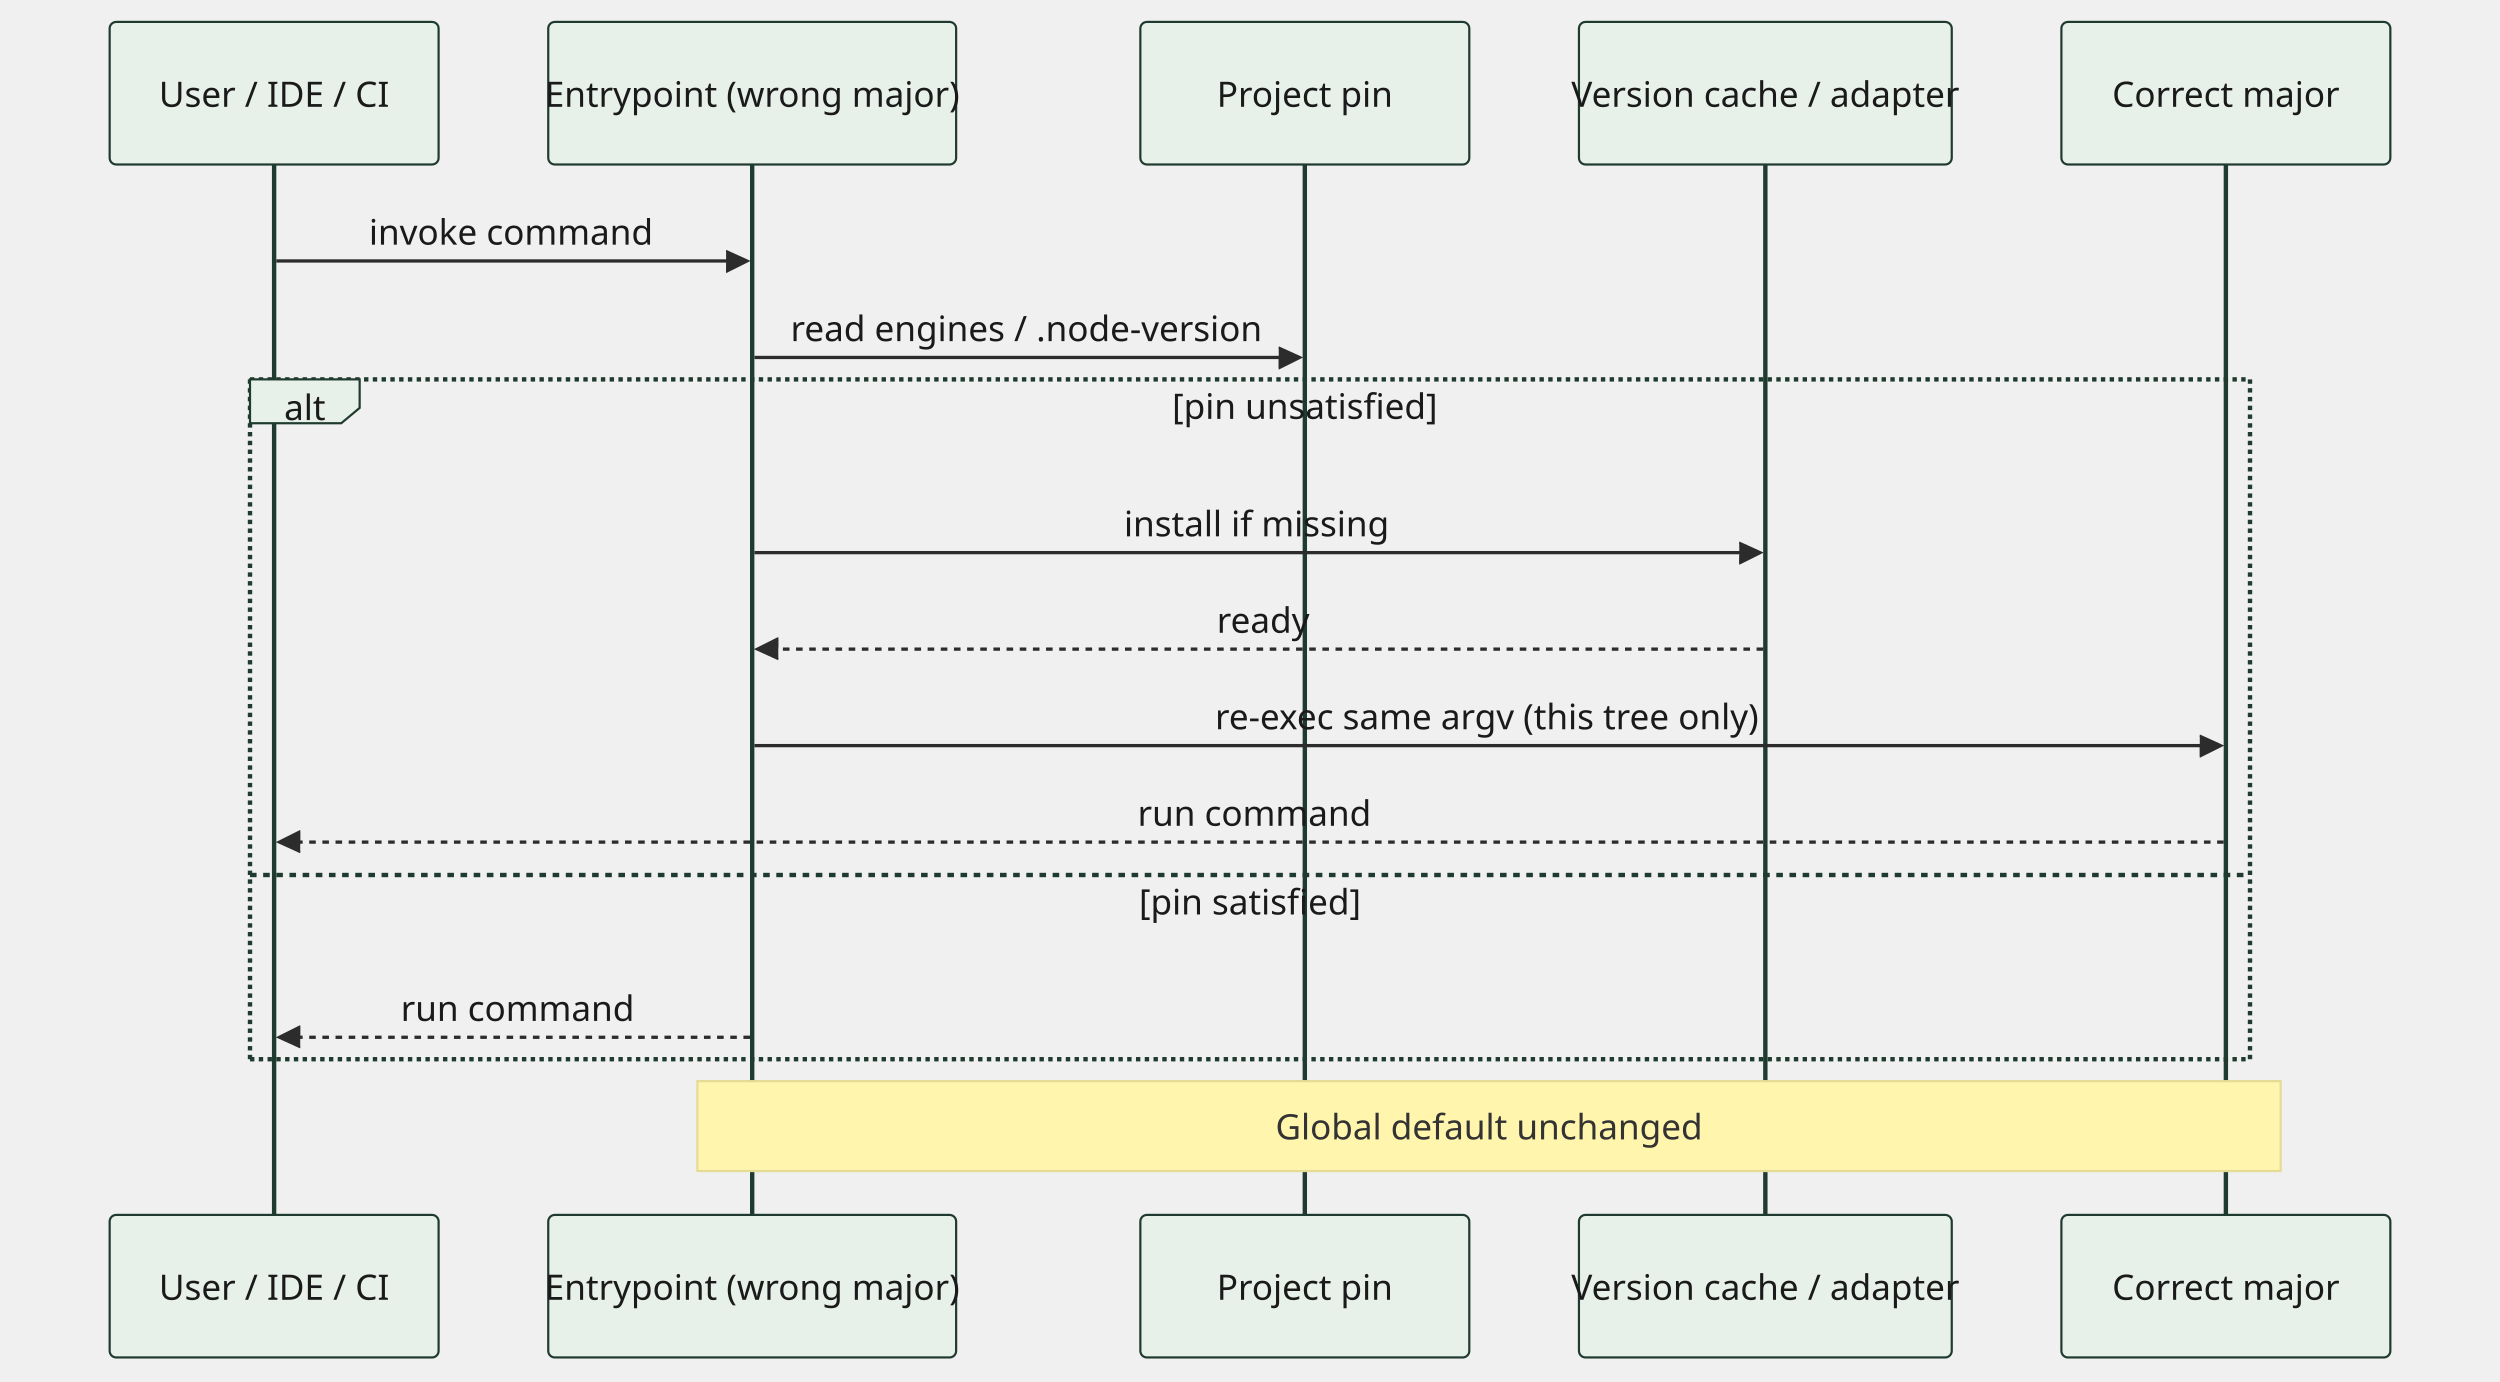
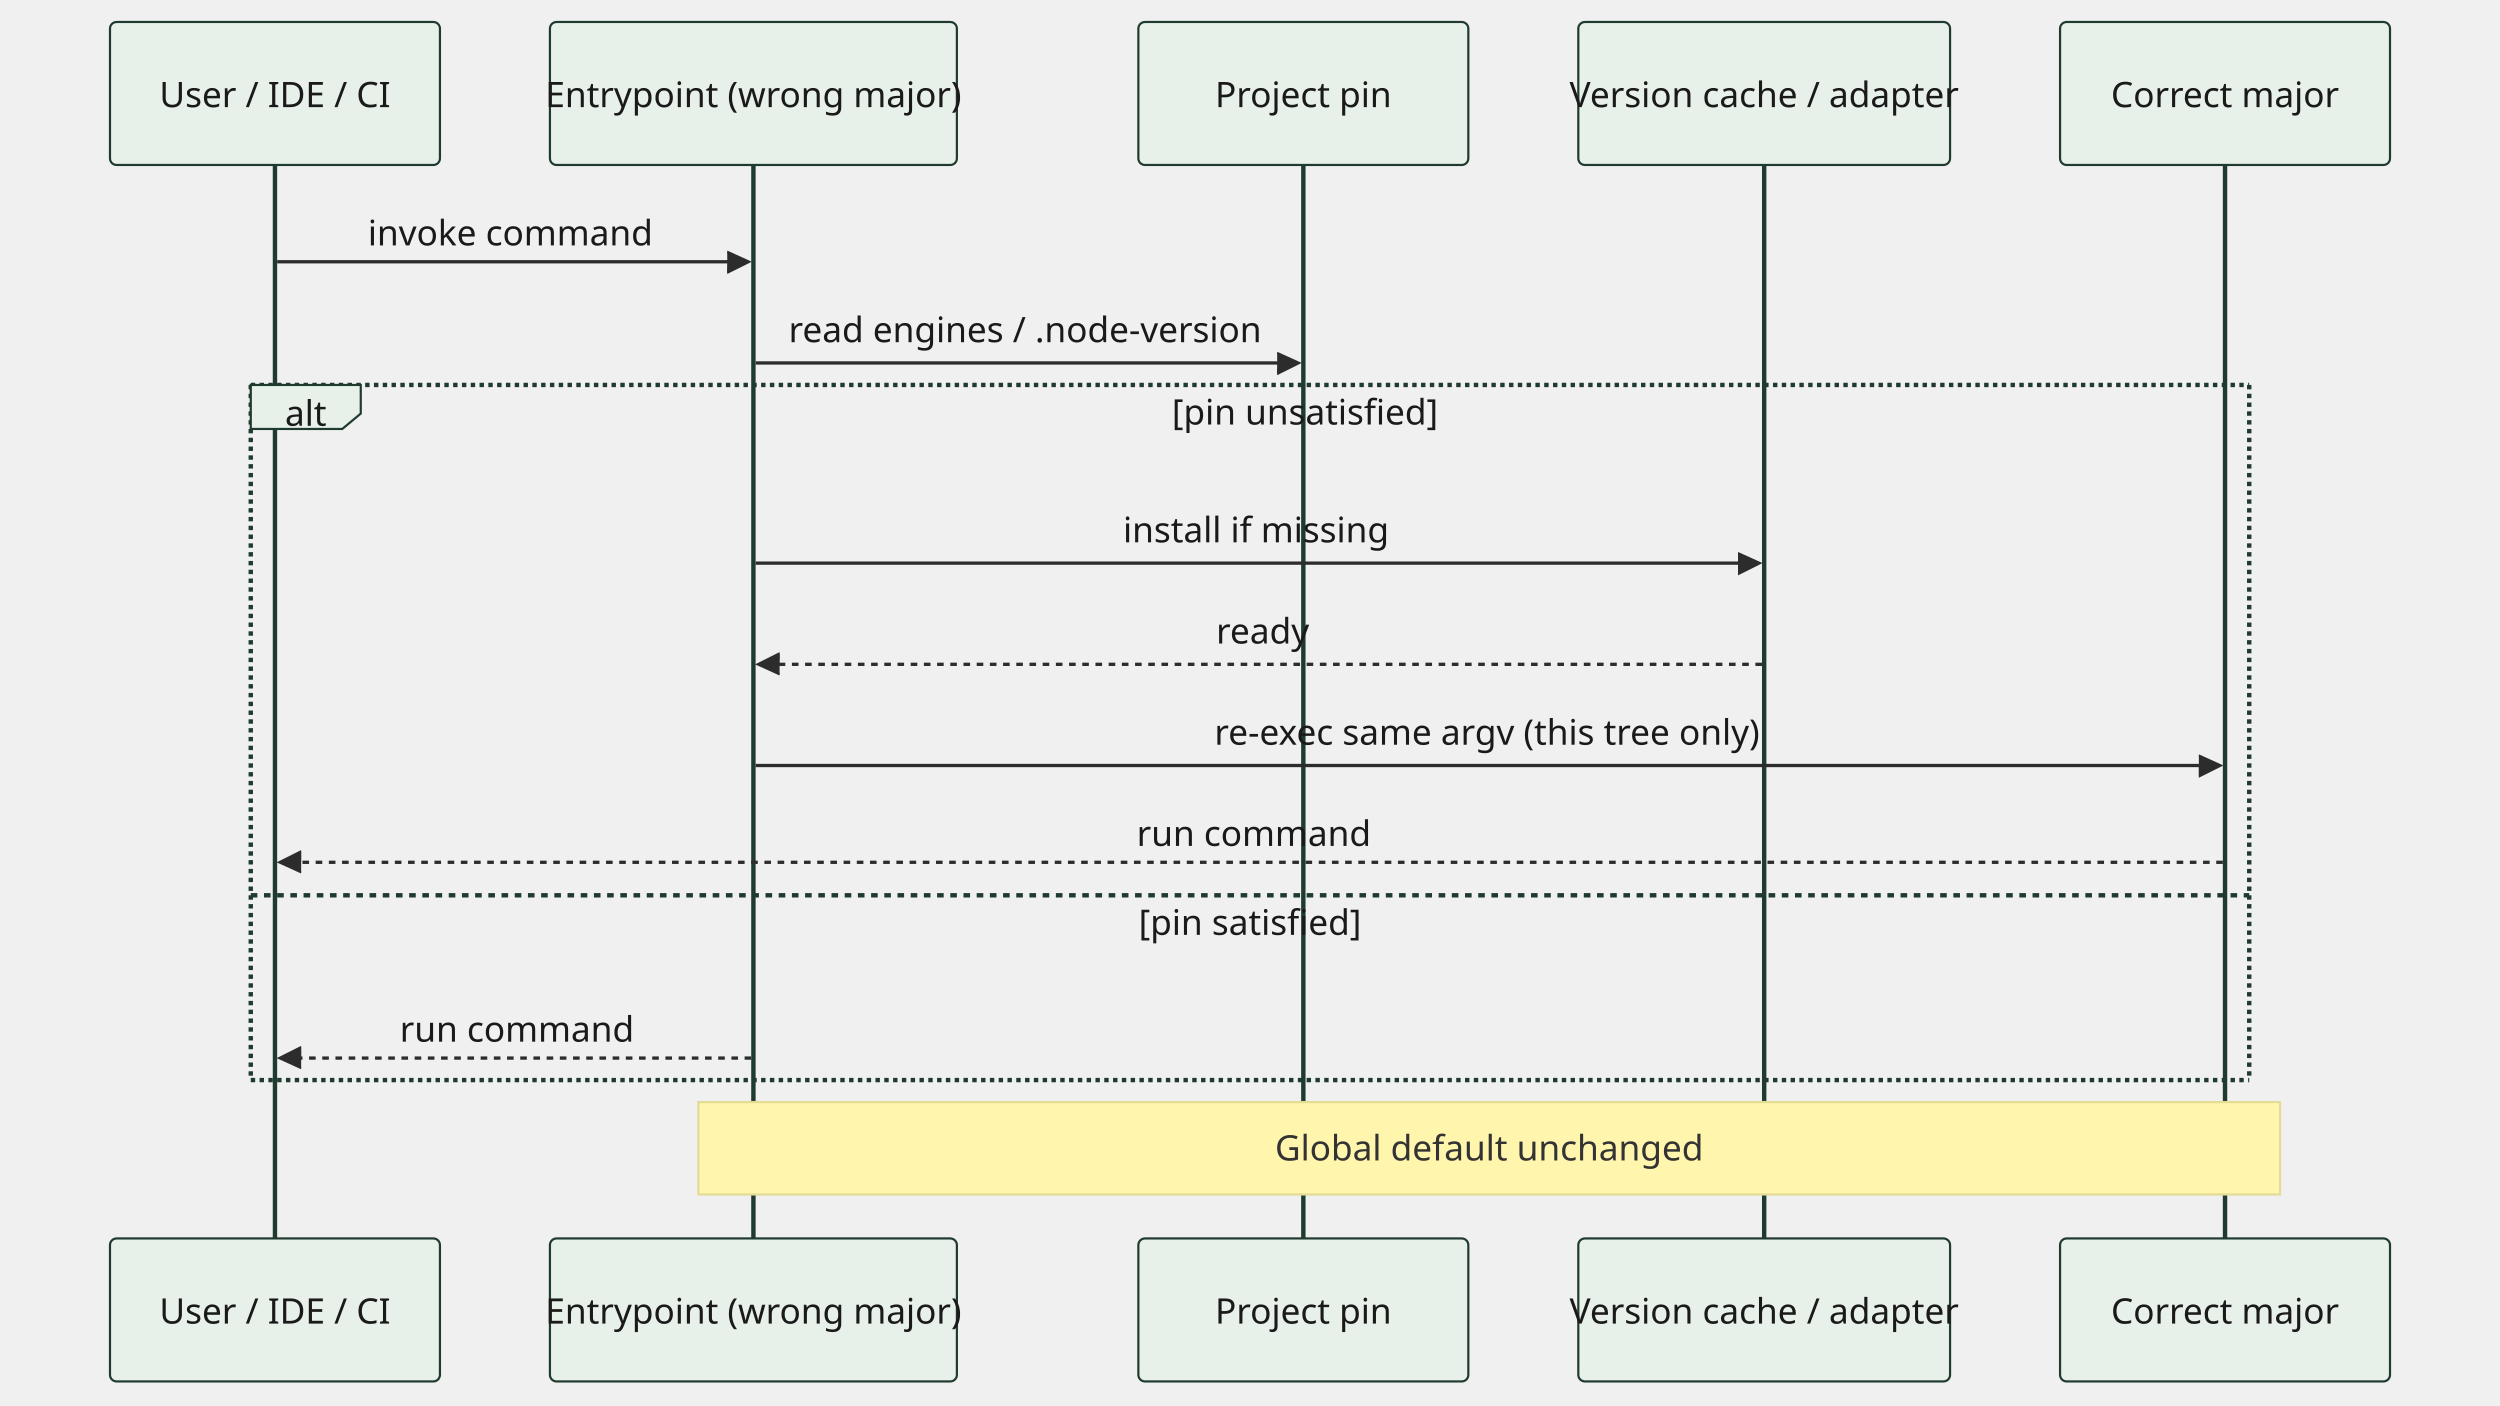
- <svg xmlns="http://www.w3.org/2000/svg" id="my-svg" width="100%" style="max-width: 1140px; background-color: transparent;" viewBox="-50 -10 1140 630" role="img" preserveAspectRatio="xMidYMid meet" aria-labelledby="honest-entrypoint-dispatch-title honest-entrypoint-dispatch-desc">
+ <svg xmlns="http://www.w3.org/2000/svg" id="my-svg" width="100%" style="max-width: 1136.5px; background-color: transparent;" viewBox="-50 -10 1136.5 639" role="img" preserveAspectRatio="xMidYMid meet" aria-labelledby="honest-entrypoint-dispatch-title honest-entrypoint-dispatch-desc">
  <g>
-     <rect x="890" y="544" fill="#eaeaea" stroke="#666" width="150" height="65" name="R" rx="3" ry="3" class="actor actor-bottom" />
-     <text x="965" y="576.5" dominant-baseline="central" alignment-baseline="central" class="actor actor-box" style="text-anchor: middle; font-size: 16px; font-weight: 400;">
-       <tspan x="965" dy="0">Correct major</tspan>
+     <rect x="886.5" y="553" fill="#eaeaea" stroke="#666" width="150" height="65" name="R" rx="3" ry="3" class="actor actor-bottom" />
+     <text x="961.5" y="585.5" dominant-baseline="central" alignment-baseline="central" class="actor actor-box" style="text-anchor: middle; font-size: 16px; font-weight: 400;">
+       <tspan x="961.5" dy="0">Correct major</tspan>
    </text>
  </g>
  <g>
-     <rect x="670" y="544" fill="#eaeaea" stroke="#666" width="170" height="65" name="C" rx="3" ry="3" class="actor actor-bottom" />
-     <text x="755" y="576.5" dominant-baseline="central" alignment-baseline="central" class="actor actor-box" style="text-anchor: middle; font-size: 16px; font-weight: 400;">
-       <tspan x="755" dy="0">Version cache / adapter</tspan>
+     <rect x="667.5" y="553" fill="#eaeaea" stroke="#666" width="169" height="65" name="C" rx="3" ry="3" class="actor actor-bottom" />
+     <text x="752" y="585.5" dominant-baseline="central" alignment-baseline="central" class="actor actor-box" style="text-anchor: middle; font-size: 16px; font-weight: 400;">
+       <tspan x="752" dy="0">Version cache / adapter</tspan>
    </text>
  </g>
  <g>
-     <rect x="470" y="544" fill="#eaeaea" stroke="#666" width="150" height="65" name="P" rx="3" ry="3" class="actor actor-bottom" />
-     <text x="545" y="576.5" dominant-baseline="central" alignment-baseline="central" class="actor actor-box" style="text-anchor: middle; font-size: 16px; font-weight: 400;">
-       <tspan x="545" dy="0">Project pin</tspan>
+     <rect x="467.5" y="553" fill="#eaeaea" stroke="#666" width="150" height="65" name="P" rx="3" ry="3" class="actor actor-bottom" />
+     <text x="542.5" y="585.5" dominant-baseline="central" alignment-baseline="central" class="actor actor-box" style="text-anchor: middle; font-size: 16px; font-weight: 400;">
+       <tspan x="542.5" dy="0">Project pin</tspan>
    </text>
  </g>
  <g>
-     <rect x="200" y="544" fill="#eaeaea" stroke="#666" width="186" height="65" name="E" rx="3" ry="3" class="actor actor-bottom" />
-     <text x="293" y="576.5" dominant-baseline="central" alignment-baseline="central" class="actor actor-box" style="text-anchor: middle; font-size: 16px; font-weight: 400;">
-       <tspan x="293" dy="0">Entrypoint (wrong major)</tspan>
+     <rect x="200" y="553" fill="#eaeaea" stroke="#666" width="185" height="65" name="E" rx="3" ry="3" class="actor actor-bottom" />
+     <text x="292.5" y="585.5" dominant-baseline="central" alignment-baseline="central" class="actor actor-box" style="text-anchor: middle; font-size: 16px; font-weight: 400;">
+       <tspan x="292.5" dy="0">Entrypoint (wrong major)</tspan>
    </text>
  </g>
  <g>
-     <rect x="0" y="544" fill="#eaeaea" stroke="#666" width="150" height="65" name="U" rx="3" ry="3" class="actor actor-bottom" />
-     <text x="75" y="576.5" dominant-baseline="central" alignment-baseline="central" class="actor actor-box" style="text-anchor: middle; font-size: 16px; font-weight: 400;">
+     <rect x="0" y="553" fill="#eaeaea" stroke="#666" width="150" height="65" name="U" rx="3" ry="3" class="actor actor-bottom" />
+     <text x="75" y="585.5" dominant-baseline="central" alignment-baseline="central" class="actor actor-box" style="text-anchor: middle; font-size: 16px; font-weight: 400;">
      <tspan x="75" dy="0">User / IDE / CI</tspan>
    </text>
  </g>
  <g>
-     <line id="actor4" x1="965" y1="65" x2="965" y2="544" class="actor-line 200" stroke-width="0.5px" stroke="#999" name="R" data-et="life-line" data-id="R" />
+     <line id="actor4" x1="961.5" y1="65" x2="961.5" y2="553" class="actor-line 200" stroke-width="0.5px" stroke="#999" name="R" data-et="life-line" data-id="R" />
    <g id="root-4" data-et="participant" data-type="participant" data-id="R">
-       <rect x="890" y="0" fill="#eaeaea" stroke="#666" width="150" height="65" name="R" rx="3" ry="3" class="actor actor-top" />
-       <text x="965" y="32.5" dominant-baseline="central" alignment-baseline="central" class="actor actor-box" style="text-anchor: middle; font-size: 16px; font-weight: 400;">
-         <tspan x="965" dy="0">Correct major</tspan>
+       <rect x="886.5" y="0" fill="#eaeaea" stroke="#666" width="150" height="65" name="R" rx="3" ry="3" class="actor actor-top" />
+       <text x="961.5" y="32.5" dominant-baseline="central" alignment-baseline="central" class="actor actor-box" style="text-anchor: middle; font-size: 16px; font-weight: 400;">
+         <tspan x="961.5" dy="0">Correct major</tspan>
      </text>
    </g>
  </g>
  <g>
-     <line id="actor3" x1="755" y1="65" x2="755" y2="544" class="actor-line 200" stroke-width="0.5px" stroke="#999" name="C" data-et="life-line" data-id="C" />
+     <line id="actor3" x1="752" y1="65" x2="752" y2="553" class="actor-line 200" stroke-width="0.5px" stroke="#999" name="C" data-et="life-line" data-id="C" />
    <g id="root-3" data-et="participant" data-type="participant" data-id="C">
-       <rect x="670" y="0" fill="#eaeaea" stroke="#666" width="170" height="65" name="C" rx="3" ry="3" class="actor actor-top" />
-       <text x="755" y="32.5" dominant-baseline="central" alignment-baseline="central" class="actor actor-box" style="text-anchor: middle; font-size: 16px; font-weight: 400;">
-         <tspan x="755" dy="0">Version cache / adapter</tspan>
+       <rect x="667.5" y="0" fill="#eaeaea" stroke="#666" width="169" height="65" name="C" rx="3" ry="3" class="actor actor-top" />
+       <text x="752" y="32.5" dominant-baseline="central" alignment-baseline="central" class="actor actor-box" style="text-anchor: middle; font-size: 16px; font-weight: 400;">
+         <tspan x="752" dy="0">Version cache / adapter</tspan>
      </text>
    </g>
  </g>
  <g>
-     <line id="actor2" x1="545" y1="65" x2="545" y2="544" class="actor-line 200" stroke-width="0.5px" stroke="#999" name="P" data-et="life-line" data-id="P" />
+     <line id="actor2" x1="542.5" y1="65" x2="542.5" y2="553" class="actor-line 200" stroke-width="0.5px" stroke="#999" name="P" data-et="life-line" data-id="P" />
    <g id="root-2" data-et="participant" data-type="participant" data-id="P">
-       <rect x="470" y="0" fill="#eaeaea" stroke="#666" width="150" height="65" name="P" rx="3" ry="3" class="actor actor-top" />
-       <text x="545" y="32.5" dominant-baseline="central" alignment-baseline="central" class="actor actor-box" style="text-anchor: middle; font-size: 16px; font-weight: 400;">
-         <tspan x="545" dy="0">Project pin</tspan>
+       <rect x="467.5" y="0" fill="#eaeaea" stroke="#666" width="150" height="65" name="P" rx="3" ry="3" class="actor actor-top" />
+       <text x="542.5" y="32.5" dominant-baseline="central" alignment-baseline="central" class="actor actor-box" style="text-anchor: middle; font-size: 16px; font-weight: 400;">
+         <tspan x="542.5" dy="0">Project pin</tspan>
      </text>
    </g>
  </g>
  <g>
-     <line id="actor1" x1="293" y1="65" x2="293" y2="544" class="actor-line 200" stroke-width="0.5px" stroke="#999" name="E" data-et="life-line" data-id="E" />
+     <line id="actor1" x1="292.5" y1="65" x2="292.5" y2="553" class="actor-line 200" stroke-width="0.5px" stroke="#999" name="E" data-et="life-line" data-id="E" />
    <g id="root-1" data-et="participant" data-type="participant" data-id="E">
-       <rect x="200" y="0" fill="#eaeaea" stroke="#666" width="186" height="65" name="E" rx="3" ry="3" class="actor actor-top" />
-       <text x="293" y="32.5" dominant-baseline="central" alignment-baseline="central" class="actor actor-box" style="text-anchor: middle; font-size: 16px; font-weight: 400;">
-         <tspan x="293" dy="0">Entrypoint (wrong major)</tspan>
+       <rect x="200" y="0" fill="#eaeaea" stroke="#666" width="185" height="65" name="E" rx="3" ry="3" class="actor actor-top" />
+       <text x="292.5" y="32.5" dominant-baseline="central" alignment-baseline="central" class="actor actor-box" style="text-anchor: middle; font-size: 16px; font-weight: 400;">
+         <tspan x="292.5" dy="0">Entrypoint (wrong major)</tspan>
      </text>
    </g>
  </g>
  <g>
-     <line id="actor0" x1="75" y1="65" x2="75" y2="544" class="actor-line 200" stroke-width="0.5px" stroke="#999" name="U" data-et="life-line" data-id="U" />
+     <line id="actor0" x1="75" y1="65" x2="75" y2="553" class="actor-line 200" stroke-width="0.5px" stroke="#999" name="U" data-et="life-line" data-id="U" />
    <g id="root-0" data-et="participant" data-type="participant" data-id="U">
      <rect x="0" y="0" fill="#eaeaea" stroke="#666" width="150" height="65" name="U" rx="3" ry="3" class="actor actor-top" />
      <text x="75" y="32.5" dominant-baseline="central" alignment-baseline="central" class="actor actor-box" style="text-anchor: middle; font-size: 16px; font-weight: 400;">
        <tspan x="75" dy="0">User / IDE / CI</tspan>
      </text>
    </g>
  </g>
  <style>#my-svg{font-family:Segoe UI,system-ui,sans-serif;font-size:16px;fill:var(--themed-svg-openshell-diagram-color-text-primary, #1a1a1a);}@keyframes edge-animation-frame{from{stroke-dashoffset:0;}}@keyframes dash{to{stroke-dashoffset:0;}}#my-svg .edge-animation-slow{stroke-dasharray:9,5!important;stroke-dashoffset:900;animation:dash 50s linear infinite;stroke-linecap:round;}#my-svg .edge-animation-fast{stroke-dasharray:9,5!important;stroke-dashoffset:900;animation:dash 20s linear infinite;stroke-linecap:round;}#my-svg .error-icon{fill:#ffffff;}#my-svg .error-text{fill:#333333;stroke:#333333;}#my-svg .edge-thickness-normal{stroke-width:1px;}#my-svg .edge-thickness-thick{stroke-width:3.5px;}#my-svg .edge-pattern-solid{stroke-dasharray:0;}#my-svg .edge-thickness-invisible{stroke-width:0;fill:none;}#my-svg .edge-pattern-dashed{stroke-dasharray:3;}#my-svg .edge-pattern-dotted{stroke-dasharray:2;}#my-svg .marker{fill:#2c2c2c;stroke:#2c2c2c;}#my-svg .marker.cross{stroke:#2c2c2c;}#my-svg svg{font-family:Segoe UI,system-ui,sans-serif;font-size:16px;}#my-svg p{margin:0;}#my-svg .actor{stroke:var(--themed-svg-openshell-diagram-color-border-primary, #1f3a2e);fill:var(--themed-svg-openshell-diagram-color-surface-primary, #e8f0ea);stroke-width:1;}#my-svg rect.actor.outer-path[data-look="neo"]{filter:drop-shadow( 1px 2px 2px rgba(185,185,185,1));}#my-svg rect.note[data-look="neo"]{stroke:hsl(52.683, 60%, 73.922%);fill:#fff5ad;filter:drop-shadow( 1px 2px 2px rgba(185,185,185,1));}#my-svg text.actor&gt;tspan{fill:var(--themed-svg-openshell-diagram-color-text-primary, #1a1a1a);stroke:none;}#my-svg .actor-line{stroke:var(--themed-svg-openshell-diagram-color-border-primary, #1f3a2e);}#my-svg .innerArc{stroke-width:1.5;stroke-dasharray:none;}#my-svg .messageLine0{stroke-width:1.5;stroke-dasharray:none;stroke:var(--themed-svg-openshell-diagram-color-edge, #2c2c2c);}#my-svg .messageLine1{stroke-width:1.5;stroke-dasharray:2,2;stroke:var(--themed-svg-openshell-diagram-color-edge, #2c2c2c);}#my-svg [id$="-arrowhead"] path{fill:var(--themed-svg-openshell-diagram-color-edge, #2c2c2c);stroke:var(--themed-svg-openshell-diagram-color-edge, #2c2c2c);}#my-svg .sequenceNumber{fill:#d3d3d3;}#my-svg [id$="-sequencenumber"]{fill:#1a1a1a;}#my-svg [id$="-crosshead"] path{fill:#1a1a1a;stroke:#1a1a1a;}#my-svg .messageText{fill:var(--themed-svg-openshell-diagram-color-text-primary, #1a1a1a);stroke:none;}#my-svg .labelBox{stroke:var(--themed-svg-openshell-diagram-color-border-primary, #1f3a2e);fill:var(--themed-svg-openshell-diagram-color-surface-primary, #e8f0ea);filter:none;}#my-svg .labelText,#my-svg .labelText&gt;tspan{fill:var(--themed-svg-openshell-diagram-color-text-primary, #1a1a1a);stroke:none;}#my-svg .loopText,#my-svg .loopText&gt;tspan{fill:var(--themed-svg-openshell-diagram-color-text-primary, #1a1a1a);stroke:none;}#my-svg .sectionTitle,#my-svg .sectionTitle&gt;tspan{fill:#1a1a1a;stroke:none;}#my-svg .loopLine{stroke-width:2px;stroke-dasharray:2,2;stroke:var(--themed-svg-openshell-diagram-color-border-primary, #1f3a2e);fill:var(--themed-svg-openshell-diagram-color-border-primary, #1f3a2e);}#my-svg .note{stroke:hsl(52.683, 60%, 73.922%);fill:var(--themed-svg-openshell-diagram-color-status-warning, #fff5ad);}#my-svg .noteText,#my-svg .noteText&gt;tspan{fill:var(--themed-svg-openshell-diagram-color-text-muted, #333333);stroke:none;font-weight:normal;}#my-svg .activation0{fill:var(--themed-svg-openshell-diagram-color-surface-secondary, #f7f3e8);stroke:hsl(44, 48.387%, 83.922%);}#my-svg .activation1{fill:var(--themed-svg-openshell-diagram-color-surface-secondary, #f7f3e8);stroke:hsl(44, 48.387%, 83.922%);}#my-svg .activation2{fill:var(--themed-svg-openshell-diagram-color-surface-secondary, #f7f3e8);stroke:hsl(44, 48.387%, 83.922%);}#my-svg .actorPopupMenu{position:absolute;}#my-svg .actorPopupMenuPanel{position:absolute;fill:#e8f0ea;box-shadow:0px 8px 16px 0px rgba(0,0,0,0.2);filter:drop-shadow(3px 5px 2px rgb(0 0 0 / 0.4));}#my-svg .actor-man circle,#my-svg line{fill:#e8f0ea;stroke-width:2px;}#my-svg g rect.rect{filter:drop-shadow( 1px 2px 2px rgba(185,185,185,1));stroke:#1f3a2e;}#my-svg .node .neo-node{stroke:#1f3a2e;}#my-svg [data-look="neo"].node rect,#my-svg [data-look="neo"].cluster rect,#my-svg [data-look="neo"].node polygon{stroke:url(#my-svg-gradient);filter:drop-shadow( 1px 2px 2px rgba(185,185,185,1));}#my-svg [data-look="neo"].swimlane.cluster rect{filter:none;}#my-svg [data-look="neo"].node path{stroke:url(#my-svg-gradient);stroke-width:1px;}#my-svg [data-look="neo"].node .outer-path{filter:drop-shadow( 1px 2px 2px rgba(185,185,185,1));}#my-svg [data-look="neo"].node .neo-line path{stroke:#1f3a2e;filter:none;}#my-svg [data-look="neo"].node circle{stroke:url(#my-svg-gradient);filter:drop-shadow( 1px 2px 2px rgba(185,185,185,1));}#my-svg [data-look="neo"].node circle .state-start{fill:#000000;}#my-svg [data-look="neo"].icon-shape .icon{fill:url(#my-svg-gradient);filter:drop-shadow( 1px 2px 2px rgba(185,185,185,1));}#my-svg [data-look="neo"].icon-shape .icon-neo path{stroke:url(#my-svg-gradient);filter:drop-shadow( 1px 2px 2px rgba(185,185,185,1));}#my-svg :root{--mermaid-font-family:"trebuchet ms",verdana,arial,sans-serif;}</style>
  <g />
  <defs>
    <symbol id="my-svg-computer" width="24" height="24">
      <path transform="scale(.5)" d="M2 2v13h20v-13h-20zm18 11h-16v-9h16v9zm-10.228 6l.466-1h3.524l.467 1h-4.457zm14.228 3h-24l2-6h2.104l-1.33 4h18.45l-1.297-4h2.073l2 6zm-5-10h-14v-7h14v7z" />
    </symbol>
  </defs>
  <defs>
    <symbol id="my-svg-database" fill-rule="evenodd" clip-rule="evenodd">
      <path transform="scale(.5)" d="M12.258.001l.256.004.255.005.253.008.251.01.249.012.247.015.246.016.242.019.241.02.239.023.236.024.233.027.231.028.229.031.225.032.223.034.22.036.217.038.214.04.211.041.208.043.205.045.201.046.198.048.194.05.191.051.187.053.183.054.18.056.175.057.172.059.168.06.163.061.16.063.155.064.15.066.074.033.073.033.071.034.07.034.069.035.068.035.067.035.066.035.064.036.064.036.062.036.06.036.06.037.058.037.058.037.055.038.055.038.053.038.052.038.051.039.05.039.048.039.047.039.045.04.044.04.043.04.041.04.04.041.039.041.037.041.036.041.034.041.033.042.032.042.03.042.029.042.027.042.026.043.024.043.023.043.021.043.02.043.018.044.017.043.015.044.013.044.012.044.011.045.009.044.007.045.006.045.004.045.002.045.001.045v17l-.001.045-.002.045-.004.045-.006.045-.007.045-.009.044-.011.045-.012.044-.013.044-.015.044-.017.043-.018.044-.02.043-.021.043-.023.043-.024.043-.026.043-.027.042-.029.042-.03.042-.032.042-.033.042-.034.041-.036.041-.037.041-.039.041-.04.041-.041.04-.043.04-.044.04-.045.04-.047.039-.048.039-.05.039-.051.039-.052.038-.053.038-.055.038-.055.038-.058.037-.058.037-.06.037-.06.036-.062.036-.064.036-.064.036-.066.035-.067.035-.068.035-.069.035-.07.034-.071.034-.073.033-.074.033-.15.066-.155.064-.16.063-.163.061-.168.06-.172.059-.175.057-.18.056-.183.054-.187.053-.191.051-.194.05-.198.048-.201.046-.205.045-.208.043-.211.041-.214.04-.217.038-.22.036-.223.034-.225.032-.229.031-.231.028-.233.027-.236.024-.239.023-.241.02-.242.019-.246.016-.247.015-.249.012-.251.01-.253.008-.255.005-.256.004-.258.001-.258-.001-.256-.004-.255-.005-.253-.008-.251-.01-.249-.012-.247-.015-.245-.016-.243-.019-.241-.02-.238-.023-.236-.024-.234-.027-.231-.028-.228-.031-.226-.032-.223-.034-.22-.036-.217-.038-.214-.04-.211-.041-.208-.043-.204-.045-.201-.046-.198-.048-.195-.05-.19-.051-.187-.053-.184-.054-.179-.056-.176-.057-.172-.059-.167-.06-.164-.061-.159-.063-.155-.064-.151-.066-.074-.033-.072-.033-.072-.034-.07-.034-.069-.035-.068-.035-.067-.035-.066-.035-.064-.036-.063-.036-.062-.036-.061-.036-.06-.037-.058-.037-.057-.037-.056-.038-.055-.038-.053-.038-.052-.038-.051-.039-.049-.039-.049-.039-.046-.039-.046-.04-.044-.04-.043-.04-.041-.04-.04-.041-.039-.041-.037-.041-.036-.041-.034-.041-.033-.042-.032-.042-.03-.042-.029-.042-.027-.042-.026-.043-.024-.043-.023-.043-.021-.043-.02-.043-.018-.044-.017-.043-.015-.044-.013-.044-.012-.044-.011-.045-.009-.044-.007-.045-.006-.045-.004-.045-.002-.045-.001-.045v-17l.001-.045.002-.045.004-.045.006-.045.007-.045.009-.044.011-.045.012-.044.013-.044.015-.044.017-.043.018-.044.02-.043.021-.043.023-.043.024-.043.026-.043.027-.042.029-.042.03-.042.032-.042.033-.042.034-.041.036-.041.037-.041.039-.041.04-.041.041-.04.043-.04.044-.04.046-.04.046-.039.049-.039.049-.039.051-.039.052-.038.053-.038.055-.038.056-.038.057-.037.058-.037.06-.037.061-.036.062-.036.063-.036.064-.036.066-.035.067-.035.068-.035.069-.035.07-.034.072-.034.072-.033.074-.033.151-.066.155-.064.159-.063.164-.061.167-.06.172-.059.176-.057.179-.056.184-.054.187-.053.19-.051.195-.05.198-.048.201-.046.204-.045.208-.043.211-.041.214-.04.217-.038.22-.036.223-.034.226-.032.228-.031.231-.028.234-.027.236-.024.238-.023.241-.02.243-.019.245-.016.247-.015.249-.012.251-.01.253-.008.255-.005.256-.004.258-.001.258.001zm-9.258 20.499v.01l.001.021.003.021.004.022.005.021.006.022.007.022.009.023.01.022.011.023.012.023.013.023.015.023.016.024.017.023.018.024.019.024.021.024.022.025.023.024.024.025.052.049.056.05.061.051.066.051.07.051.075.051.079.052.084.052.088.052.092.052.097.052.102.051.105.052.11.052.114.051.119.051.123.051.127.05.131.05.135.05.139.048.144.049.147.047.152.047.155.047.16.045.163.045.167.043.171.043.176.041.178.041.183.039.187.039.19.037.194.035.197.035.202.033.204.031.209.03.212.029.216.027.219.025.222.024.226.021.23.02.233.018.236.016.24.015.243.012.246.01.249.008.253.005.256.004.259.001.26-.001.257-.004.254-.005.25-.008.247-.011.244-.012.241-.014.237-.016.233-.018.231-.021.226-.021.224-.024.22-.026.216-.027.212-.028.21-.031.205-.031.202-.034.198-.034.194-.036.191-.037.187-.039.183-.04.179-.04.175-.042.172-.043.168-.044.163-.045.16-.046.155-.046.152-.047.148-.048.143-.049.139-.049.136-.05.131-.05.126-.05.123-.051.118-.052.114-.051.11-.052.106-.052.101-.052.096-.052.092-.052.088-.053.083-.051.079-.052.074-.052.07-.051.065-.051.06-.051.056-.05.051-.05.023-.024.023-.025.021-.024.02-.024.019-.024.018-.024.017-.024.015-.023.014-.024.013-.023.012-.023.01-.023.01-.022.008-.022.006-.022.006-.022.004-.022.004-.021.001-.021.001-.021v-4.127l-.077.055-.08.053-.083.054-.085.053-.087.052-.09.052-.093.051-.095.05-.097.05-.1.049-.102.049-.105.048-.106.047-.109.047-.111.046-.114.045-.115.045-.118.044-.12.043-.122.042-.124.042-.126.041-.128.04-.13.04-.132.038-.134.038-.135.037-.138.037-.139.035-.142.035-.143.034-.144.033-.147.032-.148.031-.15.03-.151.03-.153.029-.154.027-.156.027-.158.026-.159.025-.161.024-.162.023-.163.022-.165.021-.166.02-.167.019-.169.018-.169.017-.171.016-.173.015-.173.014-.175.013-.175.012-.177.011-.178.01-.179.008-.179.008-.181.006-.182.005-.182.004-.184.003-.184.002h-.37l-.184-.002-.184-.003-.182-.004-.182-.005-.181-.006-.179-.008-.179-.008-.178-.01-.176-.011-.176-.012-.175-.013-.173-.014-.172-.015-.171-.016-.17-.017-.169-.018-.167-.019-.166-.02-.165-.021-.163-.022-.162-.023-.161-.024-.159-.025-.157-.026-.156-.027-.155-.027-.153-.029-.151-.03-.15-.03-.148-.031-.146-.032-.145-.033-.143-.034-.141-.035-.14-.035-.137-.037-.136-.037-.134-.038-.132-.038-.13-.04-.128-.04-.126-.041-.124-.042-.122-.042-.12-.044-.117-.043-.116-.045-.113-.045-.112-.046-.109-.047-.106-.047-.105-.048-.102-.049-.1-.049-.097-.05-.095-.05-.093-.052-.09-.051-.087-.052-.085-.053-.083-.054-.08-.054-.077-.054v4.127zm0-5.654v.011l.001.021.003.021.004.021.005.022.006.022.007.022.009.022.01.022.011.023.012.023.013.023.015.024.016.023.017.024.018.024.019.024.021.024.022.024.023.025.024.024.052.05.056.05.061.05.066.051.07.051.075.052.079.051.084.052.088.052.092.052.097.052.102.052.105.052.11.051.114.051.119.052.123.05.127.051.131.05.135.049.139.049.144.048.147.048.152.047.155.046.16.045.163.045.167.044.171.042.176.042.178.04.183.04.187.038.19.037.194.036.197.034.202.033.204.032.209.03.212.028.216.027.219.025.222.024.226.022.23.02.233.018.236.016.24.014.243.012.246.01.249.008.253.006.256.003.259.001.26-.001.257-.003.254-.006.25-.008.247-.01.244-.012.241-.015.237-.016.233-.018.231-.02.226-.022.224-.024.22-.025.216-.027.212-.029.21-.03.205-.032.202-.033.198-.035.194-.036.191-.037.187-.039.183-.039.179-.041.175-.042.172-.043.168-.044.163-.045.16-.045.155-.047.152-.047.148-.048.143-.048.139-.05.136-.049.131-.05.126-.051.123-.051.118-.051.114-.052.11-.052.106-.052.101-.052.096-.052.092-.052.088-.052.083-.052.079-.052.074-.051.07-.052.065-.051.06-.05.056-.051.051-.049.023-.025.023-.024.021-.025.02-.024.019-.024.018-.024.017-.024.015-.023.014-.023.013-.024.012-.022.01-.023.01-.023.008-.022.006-.022.006-.022.004-.021.004-.022.001-.021.001-.021v-4.139l-.077.054-.08.054-.083.054-.085.052-.087.053-.09.051-.093.051-.095.051-.097.05-.1.049-.102.049-.105.048-.106.047-.109.047-.111.046-.114.045-.115.044-.118.044-.12.044-.122.042-.124.042-.126.041-.128.04-.13.039-.132.039-.134.038-.135.037-.138.036-.139.036-.142.035-.143.033-.144.033-.147.033-.148.031-.15.03-.151.03-.153.028-.154.028-.156.027-.158.026-.159.025-.161.024-.162.023-.163.022-.165.021-.166.02-.167.019-.169.018-.169.017-.171.016-.173.015-.173.014-.175.013-.175.012-.177.011-.178.009-.179.009-.179.007-.181.007-.182.005-.182.004-.184.003-.184.002h-.37l-.184-.002-.184-.003-.182-.004-.182-.005-.181-.007-.179-.007-.179-.009-.178-.009-.176-.011-.176-.012-.175-.013-.173-.014-.172-.015-.171-.016-.17-.017-.169-.018-.167-.019-.166-.02-.165-.021-.163-.022-.162-.023-.161-.024-.159-.025-.157-.026-.156-.027-.155-.028-.153-.028-.151-.03-.15-.03-.148-.031-.146-.033-.145-.033-.143-.033-.141-.035-.14-.036-.137-.036-.136-.037-.134-.038-.132-.039-.13-.039-.128-.04-.126-.041-.124-.042-.122-.043-.12-.043-.117-.044-.116-.044-.113-.046-.112-.046-.109-.046-.106-.047-.105-.048-.102-.049-.1-.049-.097-.05-.095-.051-.093-.051-.09-.051-.087-.053-.085-.052-.083-.054-.08-.054-.077-.054v4.139zm0-5.666v.011l.001.02.003.022.004.021.005.022.006.021.007.022.009.023.01.022.011.023.012.023.013.023.015.023.016.024.017.024.018.023.019.024.021.025.022.024.023.024.024.025.052.05.056.05.061.05.066.051.07.051.075.052.079.051.084.052.088.052.092.052.097.052.102.052.105.051.11.052.114.051.119.051.123.051.127.05.131.05.135.05.139.049.144.048.147.048.152.047.155.046.16.045.163.045.167.043.171.043.176.042.178.04.183.04.187.038.19.037.194.036.197.034.202.033.204.032.209.03.212.028.216.027.219.025.222.024.226.021.23.02.233.018.236.017.24.014.243.012.246.01.249.008.253.006.256.003.259.001.26-.001.257-.003.254-.006.25-.008.247-.01.244-.013.241-.014.237-.016.233-.018.231-.02.226-.022.224-.024.22-.025.216-.027.212-.029.21-.03.205-.032.202-.033.198-.035.194-.036.191-.037.187-.039.183-.039.179-.041.175-.042.172-.043.168-.044.163-.045.16-.045.155-.047.152-.047.148-.048.143-.049.139-.049.136-.049.131-.051.126-.05.123-.051.118-.052.114-.051.11-.052.106-.052.101-.052.096-.052.092-.052.088-.052.083-.052.079-.052.074-.052.07-.051.065-.051.06-.051.056-.05.051-.049.023-.025.023-.025.021-.024.02-.024.019-.024.018-.024.017-.024.015-.023.014-.024.013-.023.012-.023.01-.022.01-.023.008-.022.006-.022.006-.022.004-.022.004-.021.001-.021.001-.021v-4.153l-.077.054-.08.054-.083.053-.085.053-.087.053-.09.051-.093.051-.095.051-.097.05-.1.049-.102.048-.105.048-.106.048-.109.046-.111.046-.114.046-.115.044-.118.044-.12.043-.122.043-.124.042-.126.041-.128.04-.13.039-.132.039-.134.038-.135.037-.138.036-.139.036-.142.034-.143.034-.144.033-.147.032-.148.032-.15.03-.151.03-.153.028-.154.028-.156.027-.158.026-.159.024-.161.024-.162.023-.163.023-.165.021-.166.02-.167.019-.169.018-.169.017-.171.016-.173.015-.173.014-.175.013-.175.012-.177.01-.178.01-.179.009-.179.007-.181.006-.182.006-.182.004-.184.003-.184.001-.185.001-.185-.001-.184-.001-.184-.003-.182-.004-.182-.006-.181-.006-.179-.007-.179-.009-.178-.01-.176-.01-.176-.012-.175-.013-.173-.014-.172-.015-.171-.016-.17-.017-.169-.018-.167-.019-.166-.02-.165-.021-.163-.023-.162-.023-.161-.024-.159-.024-.157-.026-.156-.027-.155-.028-.153-.028-.151-.03-.15-.03-.148-.032-.146-.032-.145-.033-.143-.034-.141-.034-.14-.036-.137-.036-.136-.037-.134-.038-.132-.039-.13-.039-.128-.041-.126-.041-.124-.041-.122-.043-.12-.043-.117-.044-.116-.044-.113-.046-.112-.046-.109-.046-.106-.048-.105-.048-.102-.048-.1-.05-.097-.049-.095-.051-.093-.051-.09-.052-.087-.052-.085-.053-.083-.053-.08-.054-.077-.054v4.153zm8.74-8.179l-.257.004-.254.005-.25.008-.247.011-.244.012-.241.014-.237.016-.233.018-.231.021-.226.022-.224.023-.22.026-.216.027-.212.028-.21.031-.205.032-.202.033-.198.034-.194.036-.191.038-.187.038-.183.04-.179.041-.175.042-.172.043-.168.043-.163.045-.16.046-.155.046-.152.048-.148.048-.143.048-.139.049-.136.05-.131.05-.126.051-.123.051-.118.051-.114.052-.11.052-.106.052-.101.052-.096.052-.092.052-.088.052-.083.052-.079.052-.074.051-.07.052-.065.051-.06.05-.056.05-.051.05-.023.025-.023.024-.021.024-.02.025-.019.024-.018.024-.017.023-.015.024-.014.023-.013.023-.012.023-.01.023-.01.022-.008.022-.006.023-.006.021-.004.022-.004.021-.001.021-.001.021.001.021.001.021.004.021.004.022.006.021.006.023.008.022.01.022.01.023.012.023.013.023.014.023.015.024.017.023.018.024.019.024.02.025.021.024.023.024.023.025.051.05.056.05.06.05.065.051.07.052.074.051.079.052.083.052.088.052.092.052.096.052.101.052.106.052.11.052.114.052.118.051.123.051.126.051.131.05.136.05.139.049.143.048.148.048.152.048.155.046.16.046.163.045.168.043.172.043.175.042.179.041.183.04.187.038.191.038.194.036.198.034.202.033.205.032.21.031.212.028.216.027.22.026.224.023.226.022.231.021.233.018.237.016.241.014.244.012.247.011.25.008.254.005.257.004.26.001.26-.001.257-.004.254-.005.25-.008.247-.011.244-.012.241-.014.237-.016.233-.018.231-.021.226-.022.224-.023.22-.026.216-.027.212-.028.21-.031.205-.032.202-.033.198-.034.194-.036.191-.038.187-.038.183-.04.179-.041.175-.042.172-.043.168-.043.163-.045.16-.046.155-.046.152-.048.148-.048.143-.048.139-.049.136-.05.131-.05.126-.051.123-.051.118-.051.114-.052.11-.052.106-.052.101-.052.096-.052.092-.052.088-.052.083-.052.079-.052.074-.051.07-.052.065-.051.06-.05.056-.05.051-.05.023-.025.023-.024.021-.024.02-.025.019-.024.018-.024.017-.023.015-.024.014-.023.013-.023.012-.023.01-.023.01-.022.008-.022.006-.023.006-.021.004-.022.004-.021.001-.021.001-.021-.001-.021-.001-.021-.004-.021-.004-.022-.006-.021-.006-.023-.008-.022-.01-.022-.01-.023-.012-.023-.013-.023-.014-.023-.015-.024-.017-.023-.018-.024-.019-.024-.02-.025-.021-.024-.023-.024-.023-.025-.051-.05-.056-.05-.06-.05-.065-.051-.07-.052-.074-.051-.079-.052-.083-.052-.088-.052-.092-.052-.096-.052-.101-.052-.106-.052-.11-.052-.114-.052-.118-.051-.123-.051-.126-.051-.131-.05-.136-.05-.139-.049-.143-.048-.148-.048-.152-.048-.155-.046-.16-.046-.163-.045-.168-.043-.172-.043-.175-.042-.179-.041-.183-.04-.187-.038-.191-.038-.194-.036-.198-.034-.202-.033-.205-.032-.21-.031-.212-.028-.216-.027-.22-.026-.224-.023-.226-.022-.231-.021-.233-.018-.237-.016-.241-.014-.244-.012-.247-.011-.25-.008-.254-.005-.257-.004-.26-.001-.26.001z" />
    </symbol>
  </defs>
  <defs>
    <symbol id="my-svg-clock" width="24" height="24">
      <path transform="scale(.5)" d="M12 2c5.514 0 10 4.486 10 10s-4.486 10-10 10-10-4.486-10-10 4.486-10 10-10zm0-2c-6.627 0-12 5.373-12 12s5.373 12 12 12 12-5.373 12-12-5.373-12-12-12zm5.848 12.459c.202.038.202.333.001.372-1.907.361-6.045 1.111-6.547 1.111-.719 0-1.301-.582-1.301-1.301 0-.512.77-5.447 1.125-7.445.034-.192.312-.181.343.014l.985 6.238 5.394 1.011z" />
    </symbol>
  </defs>
  <defs>
    <marker id="my-svg-arrowhead" refX="7.9" refY="5" markerUnits="userSpaceOnUse" markerWidth="12" markerHeight="12" orient="auto-start-reverse">
      <path d="M -1 0 L 10 5 L 0 10 z" />
    </marker>
  </defs>
  <defs>
    <marker id="my-svg-crosshead" markerWidth="15" markerHeight="8" orient="auto" refX="4" refY="4.5">
      <path fill="none" stroke="#000000" stroke-width="1pt" d="M 1,2 L 6,7 M 6,2 L 1,7" style="stroke-dasharray: 0, 0;" />
    </marker>
  </defs>
  <defs>
    <marker id="my-svg-filled-head" refX="15.5" refY="7" markerWidth="20" markerHeight="28" orient="auto">
      <path d="M 18,7 L9,13 L14,7 L9,1 Z" />
    </marker>
  </defs>
  <defs>
    <marker id="my-svg-sequencenumber" refX="15" refY="15" markerWidth="60" markerHeight="40" orient="auto">
      <circle cx="15" cy="15" r="6" />
    </marker>
  </defs>
  <defs>
    <marker id="my-svg-solidTopArrowHead" refX="7.9" refY="7.25" markerUnits="userSpaceOnUse" markerWidth="12" markerHeight="12" orient="auto-start-reverse">
      <path d="M 0 0 L 10 8 L 0 8 z" />
    </marker>
  </defs>
  <defs>
    <marker id="my-svg-solidBottomArrowHead" refX="7.9" refY="0.75" markerUnits="userSpaceOnUse" markerWidth="12" markerHeight="12" orient="auto-start-reverse">
      <path d="M 0 0 L 10 0 L 0 8 z" />
    </marker>
  </defs>
  <defs>
    <marker id="my-svg-stickTopArrowHead" refX="7.5" refY="7" markerUnits="userSpaceOnUse" markerWidth="12" markerHeight="12" orient="auto-start-reverse">
      <path d="M 0 0 L 7 7" stroke="black" stroke-width="1.5" fill="none" />
    </marker>
  </defs>
  <defs>
    <marker id="my-svg-stickBottomArrowHead" refX="7.5" refY="0" markerUnits="userSpaceOnUse" markerWidth="12" markerHeight="12" orient="auto-start-reverse">
      <path d="M 0 7 L 7 0" stroke="black" stroke-width="1.5" fill="none" />
    </marker>
  </defs>
  <g data-et="control-structure" data-id="i9">
-     <line x1="64" y1="163" x2="976" y2="163" class="loopLine" />
-     <line x1="976" y1="163" x2="976" y2="473" class="loopLine" />
-     <line x1="64" y1="473" x2="976" y2="473" class="loopLine" />
-     <line x1="64" y1="163" x2="64" y2="473" class="loopLine" />
-     <line x1="64" y1="389" x2="976" y2="389" class="loopLine" style="stroke-dasharray: 3, 3;" />
-     <polygon points="64,163 114,163 114,176 105.6,183 64,183" class="labelBox" />
-     <text x="89" y="176" text-anchor="middle" dominant-baseline="middle" alignment-baseline="middle" class="labelText" style="font-size: 16px; font-weight: 400;">alt</text>
-     <text x="545" y="181" text-anchor="middle" class="loopText" style="font-size: 16px; font-weight: 400;">
-       <tspan x="545">[pin unsatisfied]</tspan>
+     <line x1="64" y1="165" x2="972.5" y2="165" class="loopLine" />
+     <line x1="972.5" y1="165" x2="972.5" y2="481" class="loopLine" />
+     <line x1="64" y1="481" x2="972.5" y2="481" class="loopLine" />
+     <line x1="64" y1="165" x2="64" y2="481" class="loopLine" />
+     <line x1="64" y1="397" x2="972.5" y2="397" class="loopLine" style="stroke-dasharray: 3, 3;" />
+     <polygon points="64,165 114,165 114,178 105.6,185 64,185" class="labelBox" />
+     <text x="89" y="178" text-anchor="middle" dominant-baseline="middle" alignment-baseline="middle" class="labelText" style="font-size: 16px; font-weight: 400;">alt</text>
+     <text x="543.25" y="183" text-anchor="middle" class="loopText" style="font-size: 16px; font-weight: 400;">
+       <tspan x="543.25">[pin unsatisfied]</tspan>
    </text>
-     <text x="520" y="407" text-anchor="middle" class="sectionTitle" style="font-size: 16px; font-weight: 400;">[pin satisfied]</text>
+     <text x="518.25" y="415" text-anchor="middle" class="sectionTitle" style="font-size: 16px; font-weight: 400;">[pin satisfied]</text>
  </g>
  <g data-et="note" data-id="i10">
-     <rect x="268" y="483" fill="#EDF2AE" stroke="#666" width="722" height="41" class="note" />
-     <text x="629" y="488" text-anchor="middle" dominant-baseline="middle" alignment-baseline="middle" class="noteText" dy="1em" style="font-size: 16px; font-weight: 400;">
-       <tspan x="629">Global default unchanged</tspan>
+     <rect x="267.5" y="491" fill="#EDF2AE" stroke="#666" width="719" height="42" class="note" />
+     <text x="627" y="496" text-anchor="middle" dominant-baseline="middle" alignment-baseline="middle" class="noteText" dy="1em" style="font-size: 16px; font-weight: 400;">
+       <tspan x="627">Global default unchanged</tspan>
    </text>
  </g>
-   <text x="183" y="80" text-anchor="middle" dominant-baseline="middle" alignment-baseline="middle" class="messageText" dy="1em" style="font-size: 16px; font-weight: 400;">invoke command</text>
-   <line x1="76" y1="109" x2="289" y2="109" class="messageLine0" data-et="message" data-id="i0" data-from="U" data-to="E" stroke-width="2" stroke="none" marker-end="url(#my-svg-arrowhead)" style="fill: none;" />
-   <text x="418" y="124" text-anchor="middle" dominant-baseline="middle" alignment-baseline="middle" class="messageText" dy="1em" style="font-size: 16px; font-weight: 400;">read engines / .node-version</text>
-   <line x1="294" y1="153" x2="541" y2="153" class="messageLine0" data-et="message" data-id="i1" data-from="E" data-to="P" stroke-width="2" stroke="none" marker-end="url(#my-svg-arrowhead)" style="fill: none;" />
-   <text x="523" y="213" text-anchor="middle" dominant-baseline="middle" alignment-baseline="middle" class="messageText" dy="1em" style="font-size: 16px; font-weight: 400;">install if missing</text>
-   <line x1="294" y1="242" x2="751" y2="242" class="messageLine0" data-et="message" data-id="i3" data-from="E" data-to="C" stroke-width="2" stroke="none" marker-end="url(#my-svg-arrowhead)" style="fill: none;" />
-   <text x="526" y="257" text-anchor="middle" dominant-baseline="middle" alignment-baseline="middle" class="messageText" dy="1em" style="font-size: 16px; font-weight: 400;">ready</text>
-   <line x1="754" y1="286" x2="297" y2="286" class="messageLine1" data-et="message" data-id="i4" data-from="C" data-to="E" stroke-width="2" stroke="none" marker-end="url(#my-svg-arrowhead)" style="stroke-dasharray: 3, 3; fill: none;" />
-   <text x="628" y="301" text-anchor="middle" dominant-baseline="middle" alignment-baseline="middle" class="messageText" dy="1em" style="font-size: 16px; font-weight: 400;">re-exec same argv (this tree only)</text>
-   <line x1="294" y1="330" x2="961" y2="330" class="messageLine0" data-et="message" data-id="i5" data-from="E" data-to="R" stroke-width="2" stroke="none" marker-end="url(#my-svg-arrowhead)" style="fill: none;" />
-   <text x="522" y="345" text-anchor="middle" dominant-baseline="middle" alignment-baseline="middle" class="messageText" dy="1em" style="font-size: 16px; font-weight: 400;">run command</text>
-   <line x1="964" y1="374" x2="79" y2="374" class="messageLine1" data-et="message" data-id="i6" data-from="R" data-to="U" stroke-width="2" stroke="none" marker-end="url(#my-svg-arrowhead)" style="stroke-dasharray: 3, 3; fill: none;" />
-   <text x="186" y="434" text-anchor="middle" dominant-baseline="middle" alignment-baseline="middle" class="messageText" dy="1em" style="font-size: 16px; font-weight: 400;">run command</text>
-   <line x1="292" y1="463" x2="79" y2="463" class="messageLine1" data-et="message" data-id="i8" data-from="E" data-to="U" stroke-width="2" stroke="none" marker-end="url(#my-svg-arrowhead)" style="stroke-dasharray: 3, 3; fill: none;" />
+   <text x="182" y="80" text-anchor="middle" dominant-baseline="middle" alignment-baseline="middle" class="messageText" dy="1em" style="font-size: 16px; font-weight: 400;">invoke command</text>
+   <line x1="76" y1="109" x2="288.5" y2="109" class="messageLine0" data-et="message" data-id="i0" data-from="U" data-to="E" stroke-width="2" stroke="none" marker-end="url(#my-svg-arrowhead)" style="fill: none;" />
+   <text x="416" y="124" text-anchor="middle" dominant-baseline="middle" alignment-baseline="middle" class="messageText" dy="1em" style="font-size: 16px; font-weight: 400;">read engines / .node-version</text>
+   <line x1="293.5" y1="155" x2="538.5" y2="155" class="messageLine0" data-et="message" data-id="i1" data-from="E" data-to="P" stroke-width="2" stroke="none" marker-end="url(#my-svg-arrowhead)" style="fill: none;" />
+   <text x="521" y="215" text-anchor="middle" dominant-baseline="middle" alignment-baseline="middle" class="messageText" dy="1em" style="font-size: 16px; font-weight: 400;">install if missing</text>
+   <line x1="293.5" y1="246" x2="748" y2="246" class="messageLine0" data-et="message" data-id="i3" data-from="E" data-to="C" stroke-width="2" stroke="none" marker-end="url(#my-svg-arrowhead)" style="fill: none;" />
+   <text x="524" y="261" text-anchor="middle" dominant-baseline="middle" alignment-baseline="middle" class="messageText" dy="1em" style="font-size: 16px; font-weight: 400;">ready</text>
+   <line x1="751" y1="292" x2="296.5" y2="292" class="messageLine1" data-et="message" data-id="i4" data-from="C" data-to="E" stroke-width="2" stroke="none" marker-end="url(#my-svg-arrowhead)" style="stroke-dasharray: 3, 3; fill: none;" />
+   <text x="626" y="307" text-anchor="middle" dominant-baseline="middle" alignment-baseline="middle" class="messageText" dy="1em" style="font-size: 16px; font-weight: 400;">re-exec same argv (this tree only)</text>
+   <line x1="293.5" y1="338" x2="957.5" y2="338" class="messageLine0" data-et="message" data-id="i5" data-from="E" data-to="R" stroke-width="2" stroke="none" marker-end="url(#my-svg-arrowhead)" style="fill: none;" />
+   <text x="520" y="353" text-anchor="middle" dominant-baseline="middle" alignment-baseline="middle" class="messageText" dy="1em" style="font-size: 16px; font-weight: 400;">run command</text>
+   <line x1="960.5" y1="382" x2="79" y2="382" class="messageLine1" data-et="message" data-id="i6" data-from="R" data-to="U" stroke-width="2" stroke="none" marker-end="url(#my-svg-arrowhead)" style="stroke-dasharray: 3, 3; fill: none;" />
+   <text x="185" y="442" text-anchor="middle" dominant-baseline="middle" alignment-baseline="middle" class="messageText" dy="1em" style="font-size: 16px; font-weight: 400;">run command</text>
+   <line x1="291.5" y1="471" x2="79" y2="471" class="messageLine1" data-et="message" data-id="i8" data-from="E" data-to="U" stroke-width="2" stroke="none" marker-end="url(#my-svg-arrowhead)" style="stroke-dasharray: 3, 3; fill: none;" />
</svg>
